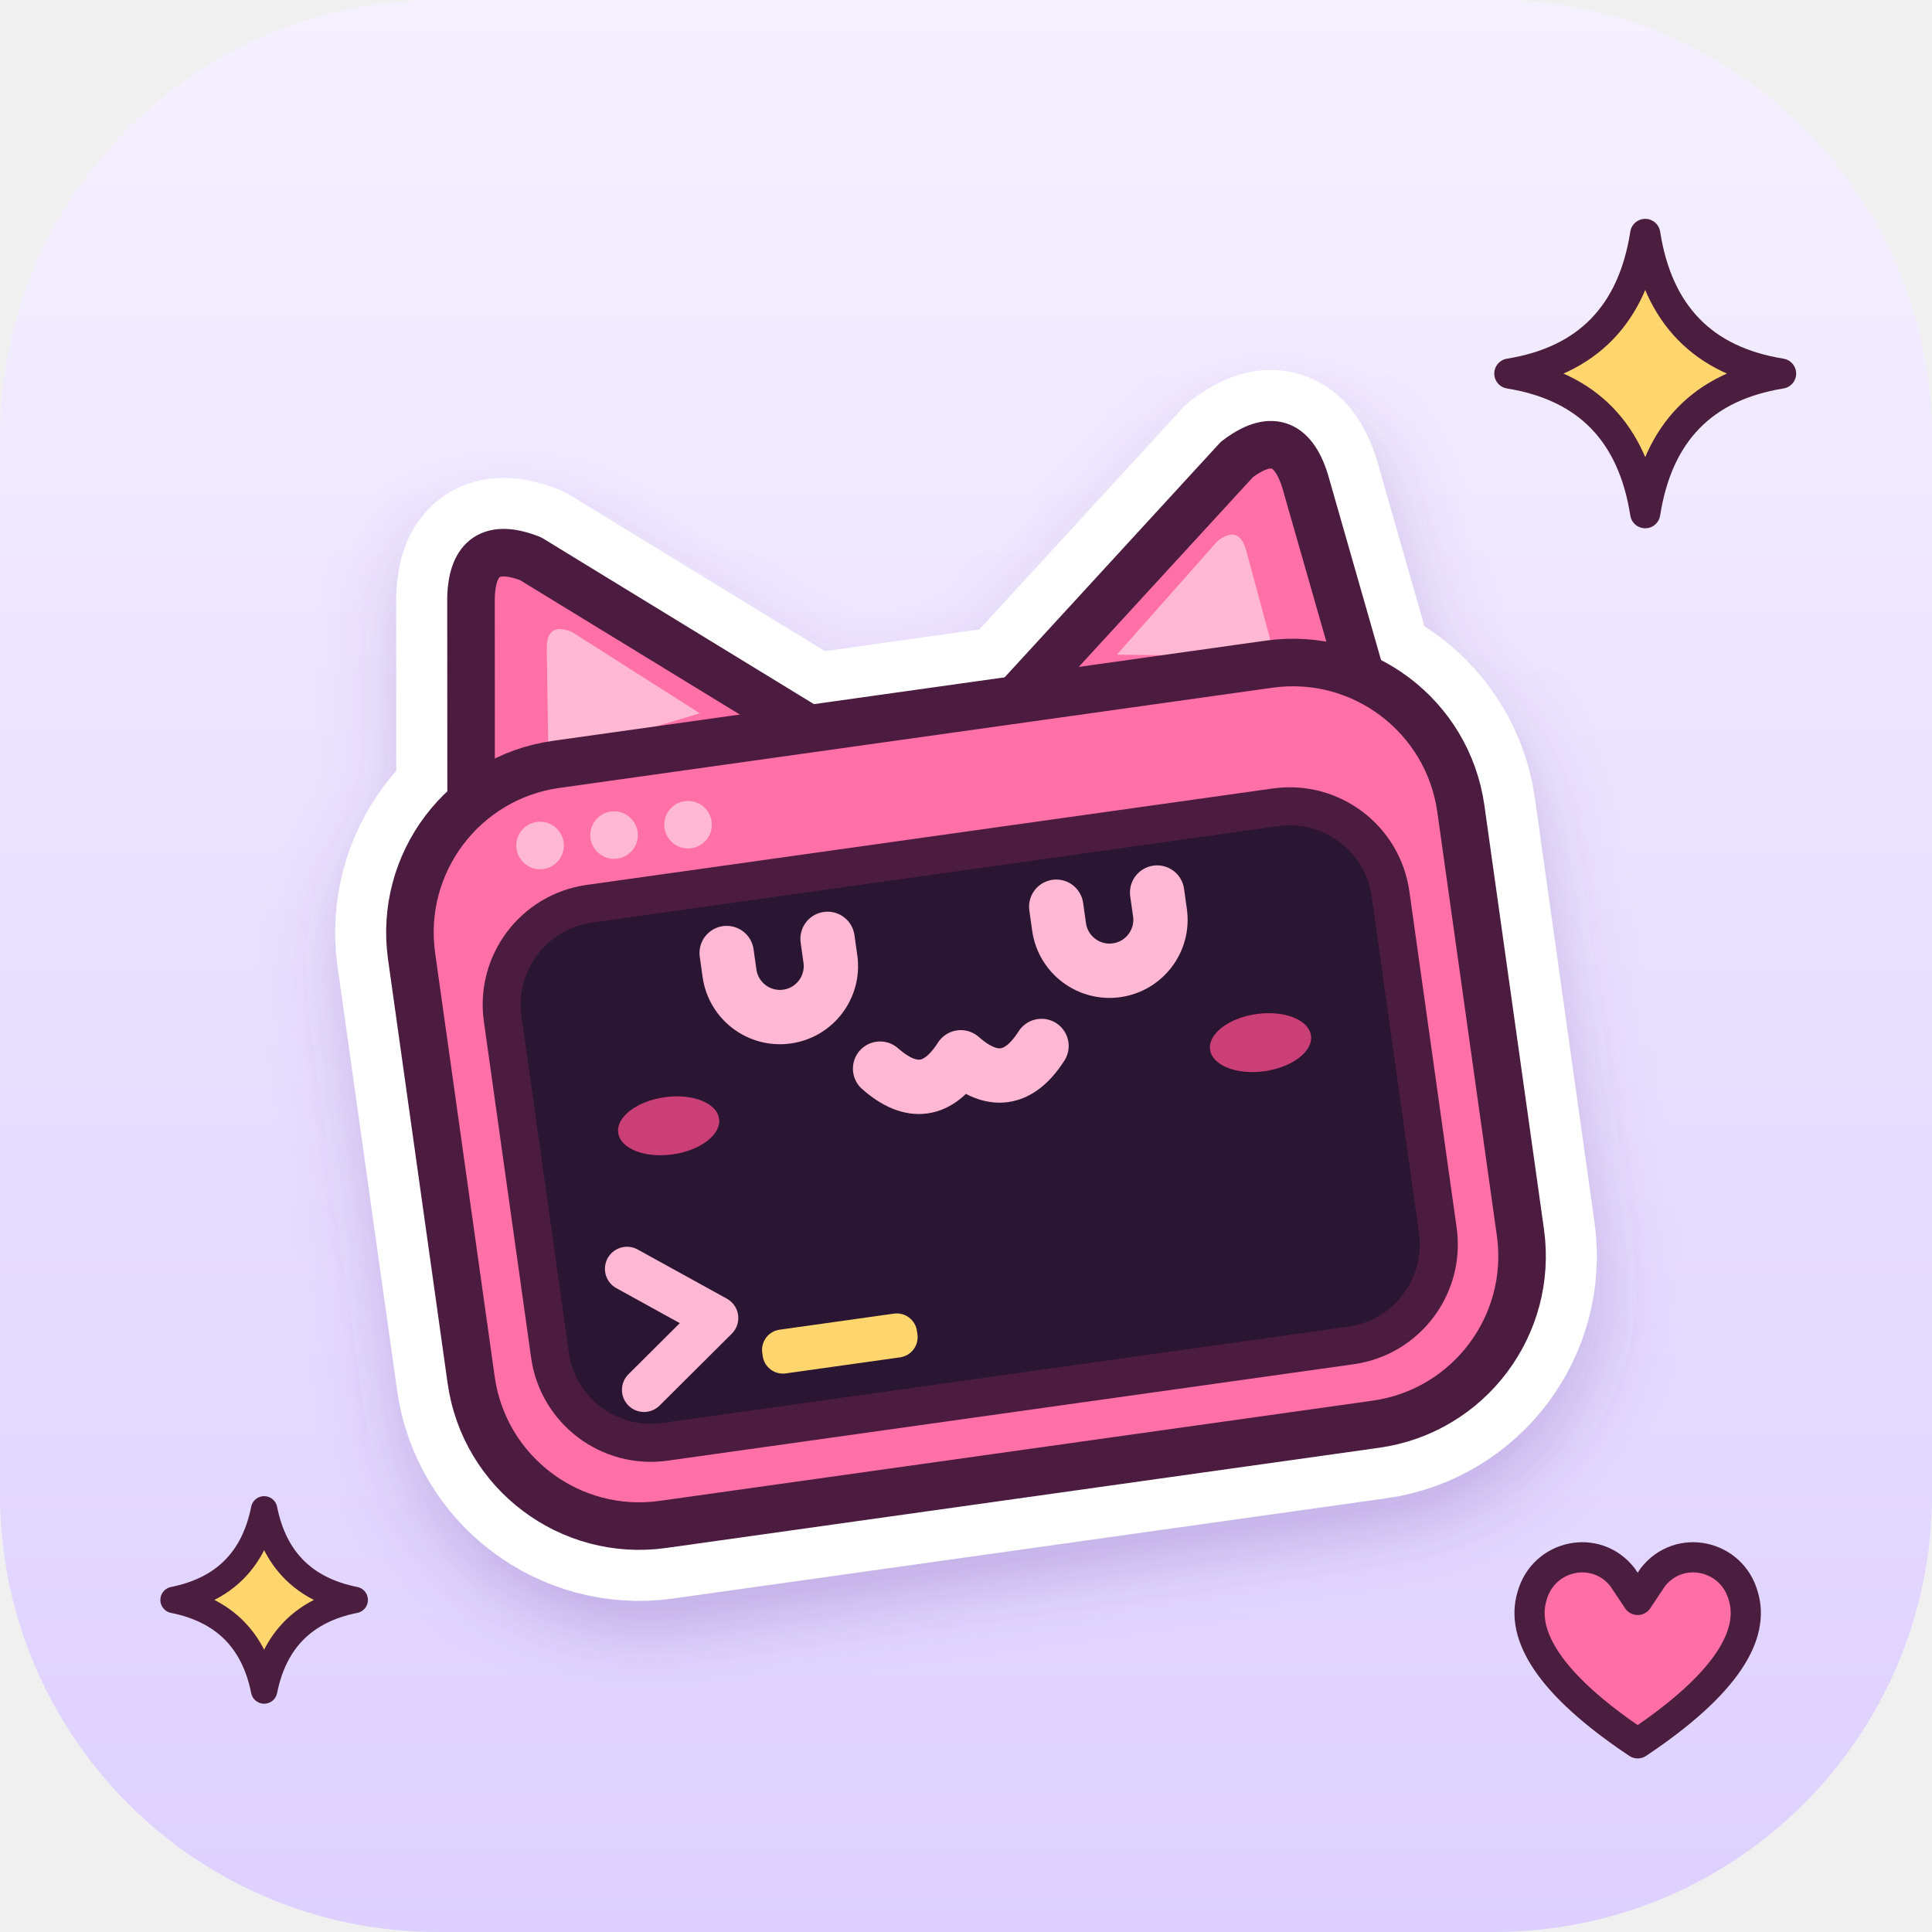
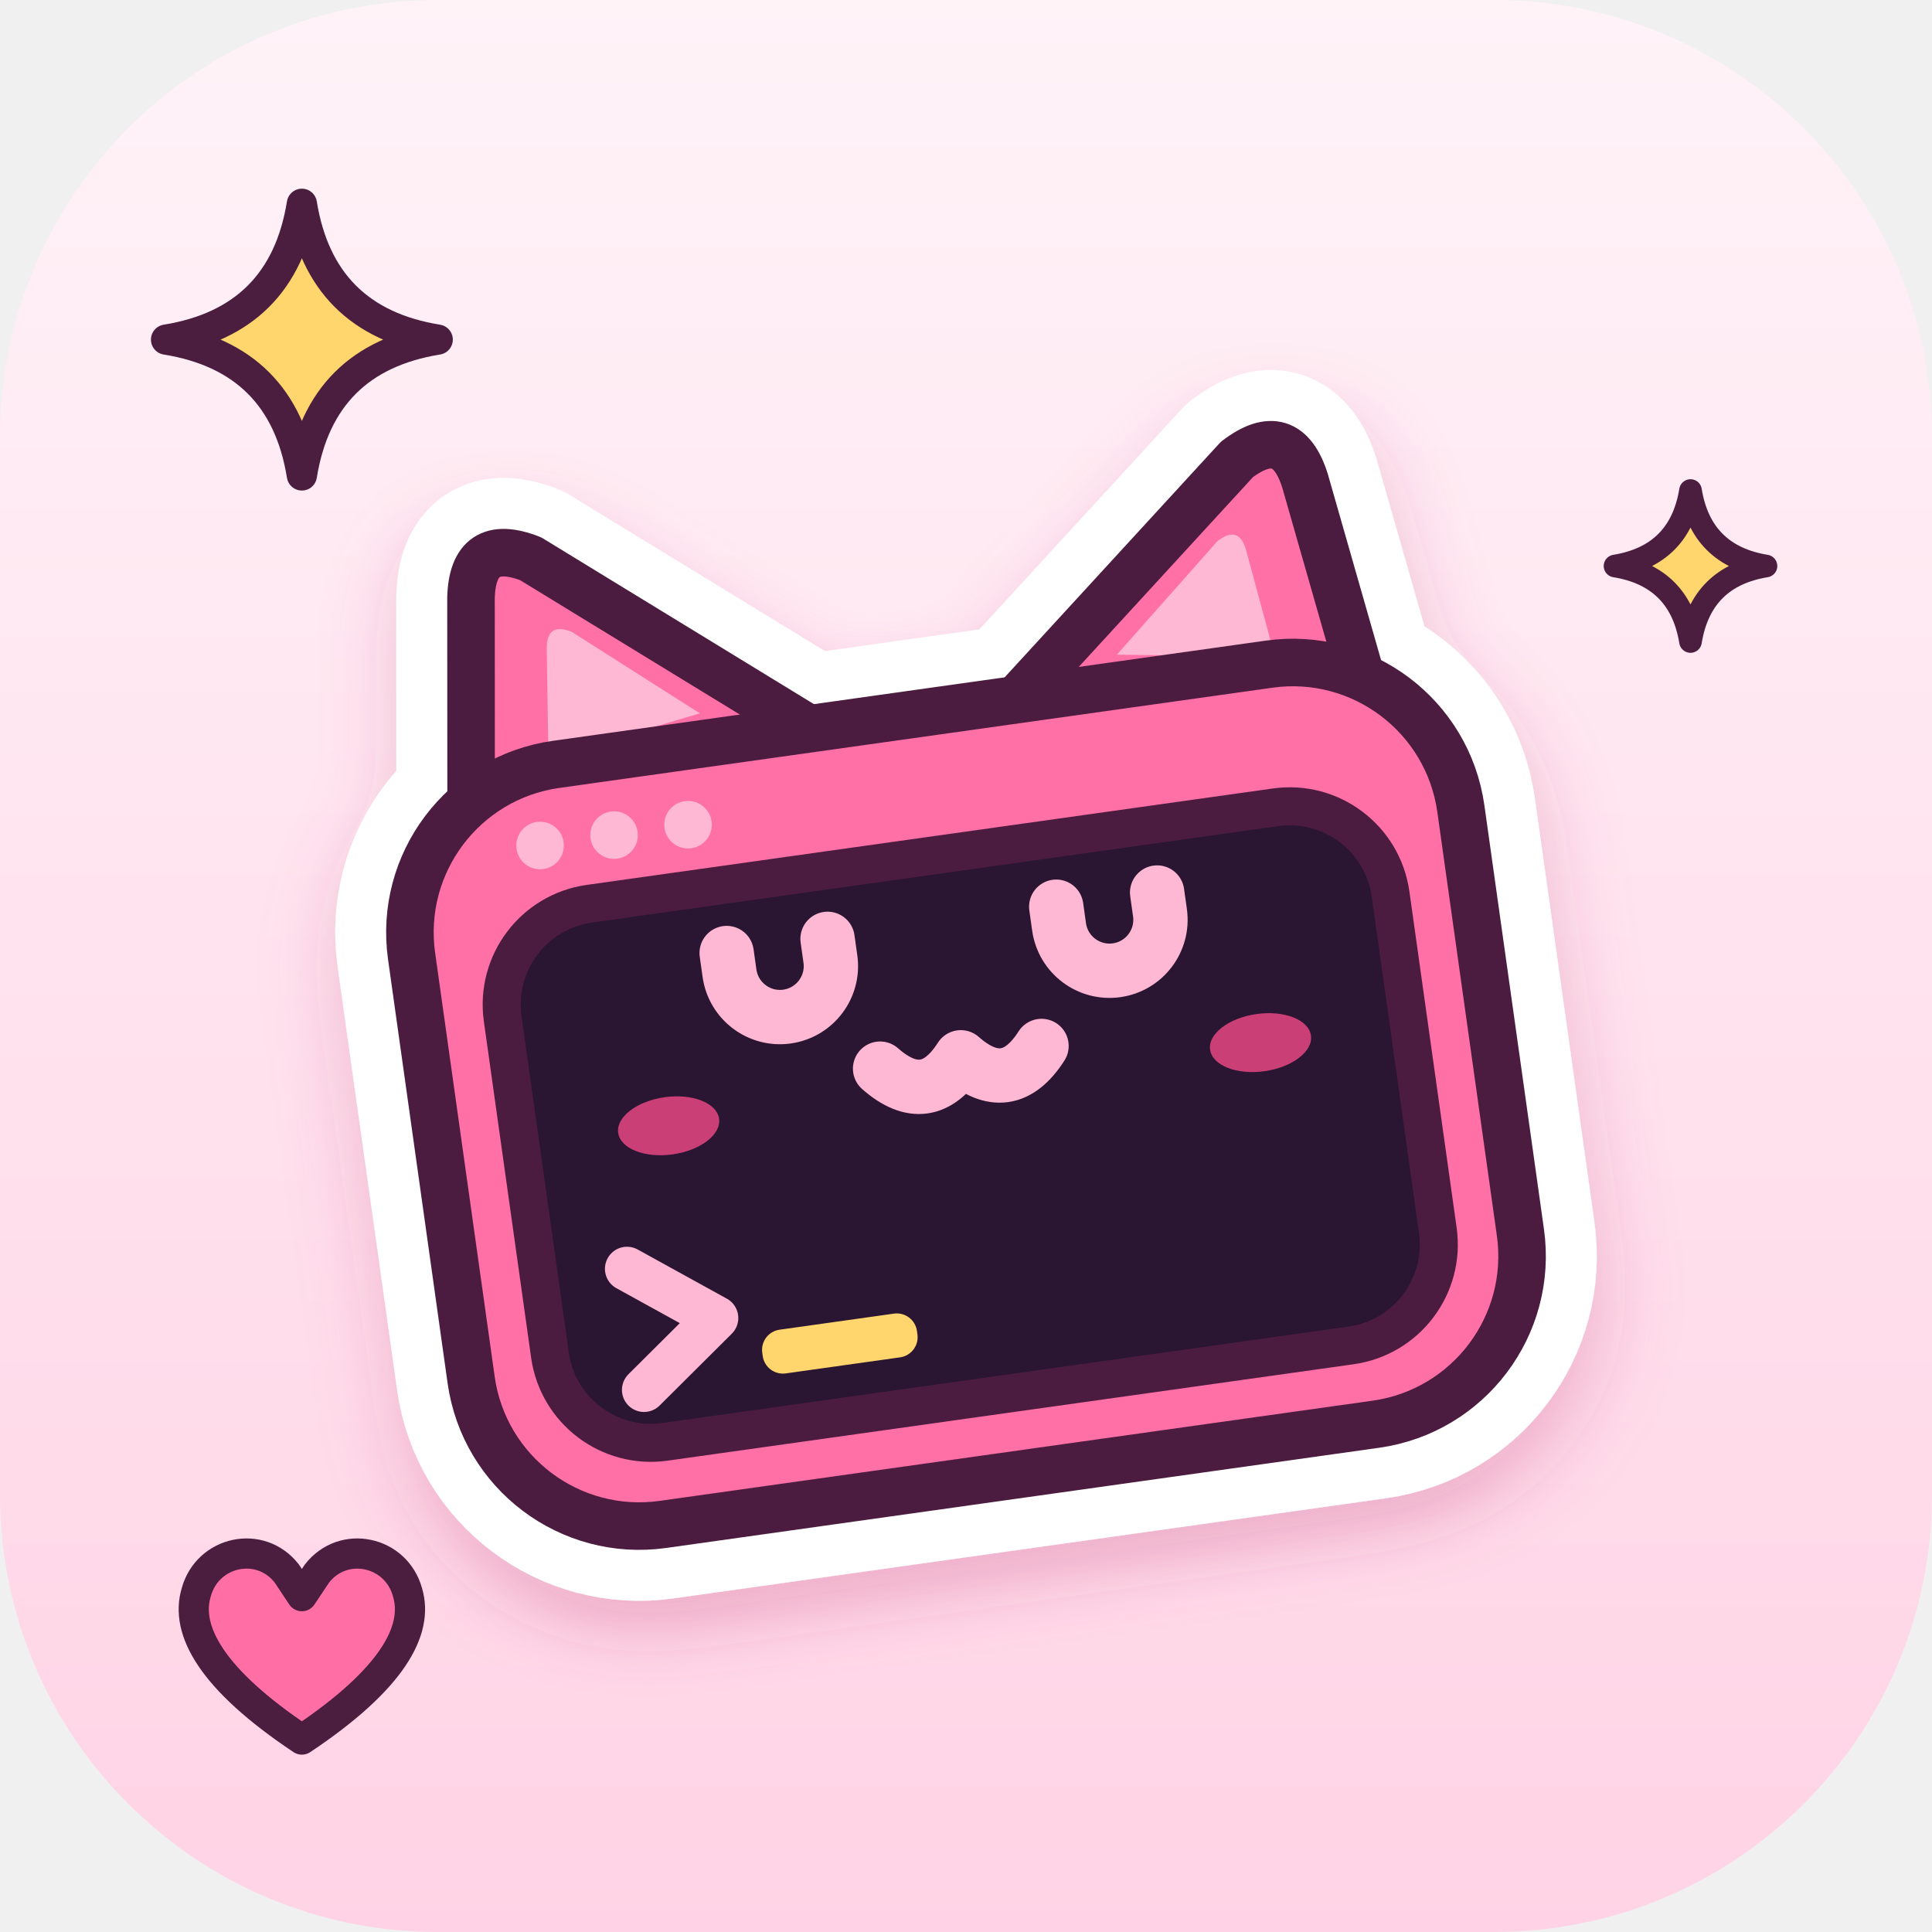
- <svg xmlns="http://www.w3.org/2000/svg" viewBox="0 0 512 512" width="512" height="512" role="img" aria-label="UwUSSH app icon: Nyu as a terminal window with cat ears, on a lavender tile">
+ <svg xmlns="http://www.w3.org/2000/svg" viewBox="0 0 512 512" width="512" height="512" role="img" aria-label="UwUSSH app icon: Nyu as a terminal window with cat ears">
  <defs>
    <linearGradient id="uwu-bg" x1="0" y1="0" x2="0" y2="1">
-       <stop offset="0" stop-color="#F6F1FF" />
-       <stop offset="1" stop-color="#DDD0FF" />
+       <stop offset="0" stop-color="#FFF3F8" />
+       <stop offset="1" stop-color="#FFD3E5" />
    </linearGradient>
    <filter id="uwu-shadow" x="-20%" y="-20%" width="140%" height="150%">
-       <feDropShadow dx="0" dy="10" stdDeviation="10" flood-color="#6B3FA0" flood-opacity="0.25" />
+       <feDropShadow dx="0" dy="10" stdDeviation="10" flood-color="#C2306F" flood-opacity="0.25" />
    </filter>
  </defs>
  <rect width="512" height="512" rx="116" fill="url(#uwu-bg)" />
  <g transform="translate(256 290) rotate(-8) scale(0.9) translate(-256 -265)">
    <g filter="url(#uwu-shadow)">
      <g stroke-linecap="round" stroke-linejoin="round">
        <g fill="#FFFFFF" stroke="#FFFFFF" stroke-width="44">
          <path d="M118 200 L132 100 Q135 82 151 91 L230 156 Z" />
          <path d="M394 200 L380 100 Q377 82 361 91 L282 156 Z" />
          <rect x="100" y="152" width="312" height="226" rx="50" />
        </g>
        <g fill="#FF6FA6" stroke="#4B1D3F" stroke-width="14">
          <path d="M118 200 L132 100 Q135 82 151 91 L230 156 Z" />
          <path d="M394 200 L380 100 Q377 82 361 91 L282 156 Z" />
        </g>
        <g fill="#FFB8D3">
          <path d="M148 150 L152 118 Q153 110 160 114 L194 143 Z" />
          <path d="M364 150 L360 118 Q359 110 352 114 L318 143 Z" />
        </g>
        <rect x="100" y="152" width="312" height="226" rx="50" fill="#FF6FA6" stroke="#4B1D3F" stroke-width="14" />
        <g fill="#FFB8D3">
          <circle cx="142" cy="175" r="7" />
          <circle cx="164" cy="175" r="7" />
          <circle cx="186" cy="175" r="7" />
        </g>
        <rect x="124" y="194" width="264" height="160" rx="30" fill="#2A1531" stroke="#4B1D3F" stroke-width="11.2" />
        <g fill="none" stroke="#FFB8D3" stroke-width="16">
          <path d="M192 214 v6 a15 15 0 0 0 30 0 v-6" />
          <path d="M290 214 v6 a15 15 0 0 0 30 0 v-6" />
          <path d="M232 254 q12 14 24 0 q12 14 24 0" />
          <path d="M150 302 L174 320 L150 338" stroke-width="13" />
        </g>
        <rect x="186" y="326" width="46" height="13" rx="6" fill="#FFD66E" />
        <g fill="#FF4D8D" opacity="0.75">
          <ellipse cx="168" cy="262" rx="15" ry="8.5" />
          <ellipse cx="344" cy="262" rx="15" ry="8.5" />
        </g>
      </g>
    </g>
  </g>
  <g stroke="#4B1D3F" stroke-linejoin="round">
-     <path d="M436 62 Q441 94 472 99 Q441 104 436 136 Q431 104 400 99 Q431 94 436 62Z" fill="#FFD66E" stroke-width="8" />
-     <path d="M434 462 C410 446 403 433 406 423 C409 412 423 409 430 418 L434 424 L438 418 C445 409 459 412 462 423 C465 433 458 446 434 462Z" fill="#FF6FA6" stroke-width="8" />
-     <path d="M70 400 Q74 420 94 424 Q74 428 70 448 Q66 428 46 424 Q66 420 70 400Z" fill="#FFD66E" stroke-width="7" />
+     <path d="M80 54 Q85 85 116 90 Q85 95 80 126 Q75 95 44 90 Q75 85 80 54Z" fill="#FFD66E" stroke-width="8" />
+     <path d="M448 130 Q450.8 147.2 468 150 Q450.8 152.8 448 170 Q445.2 152.8 428 150 Q445.2 147.2 448 130Z" fill="#FFD66E" stroke-width="6" />
+     <path transform="translate(80 436) scale(1) translate(-434 -437)" d="M434 462 C410 446 403 433 406 423 C409 412 423 409 430 418 L434 424 L438 418 C445 409 459 412 462 423 C465 433 458 446 434 462Z" fill="#FF6FA6" stroke-width="8" />
  </g>
</svg>
